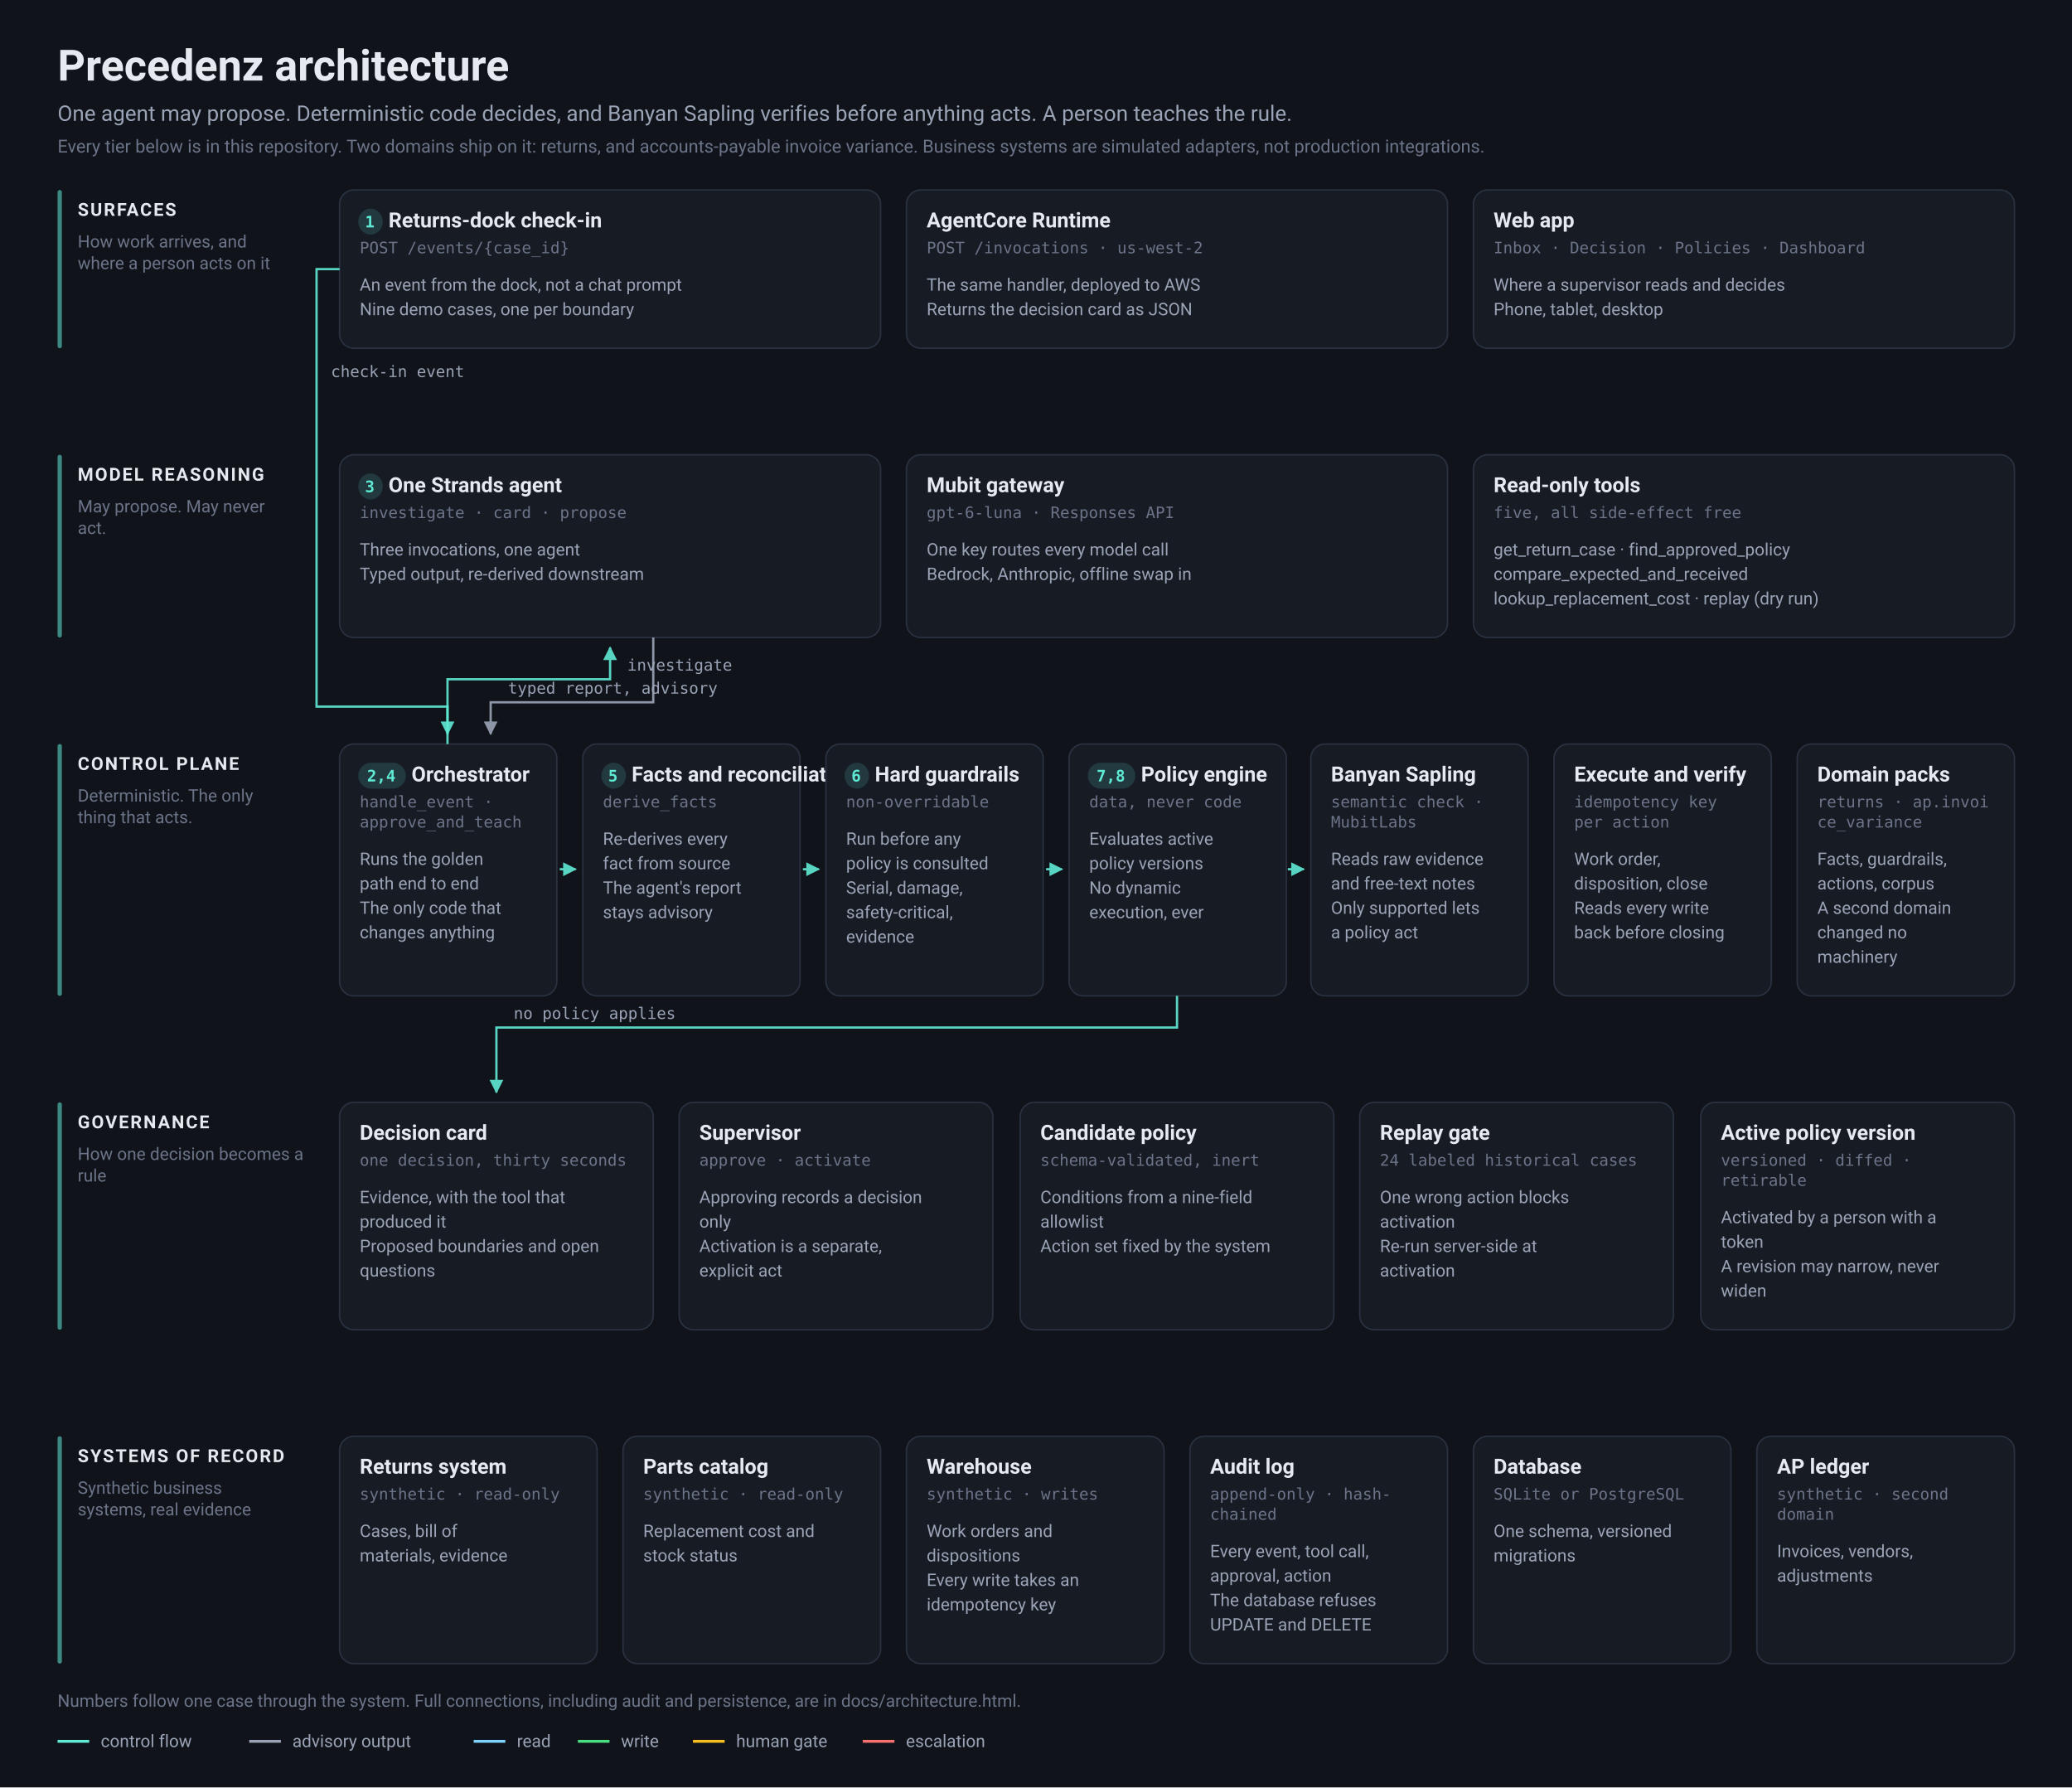
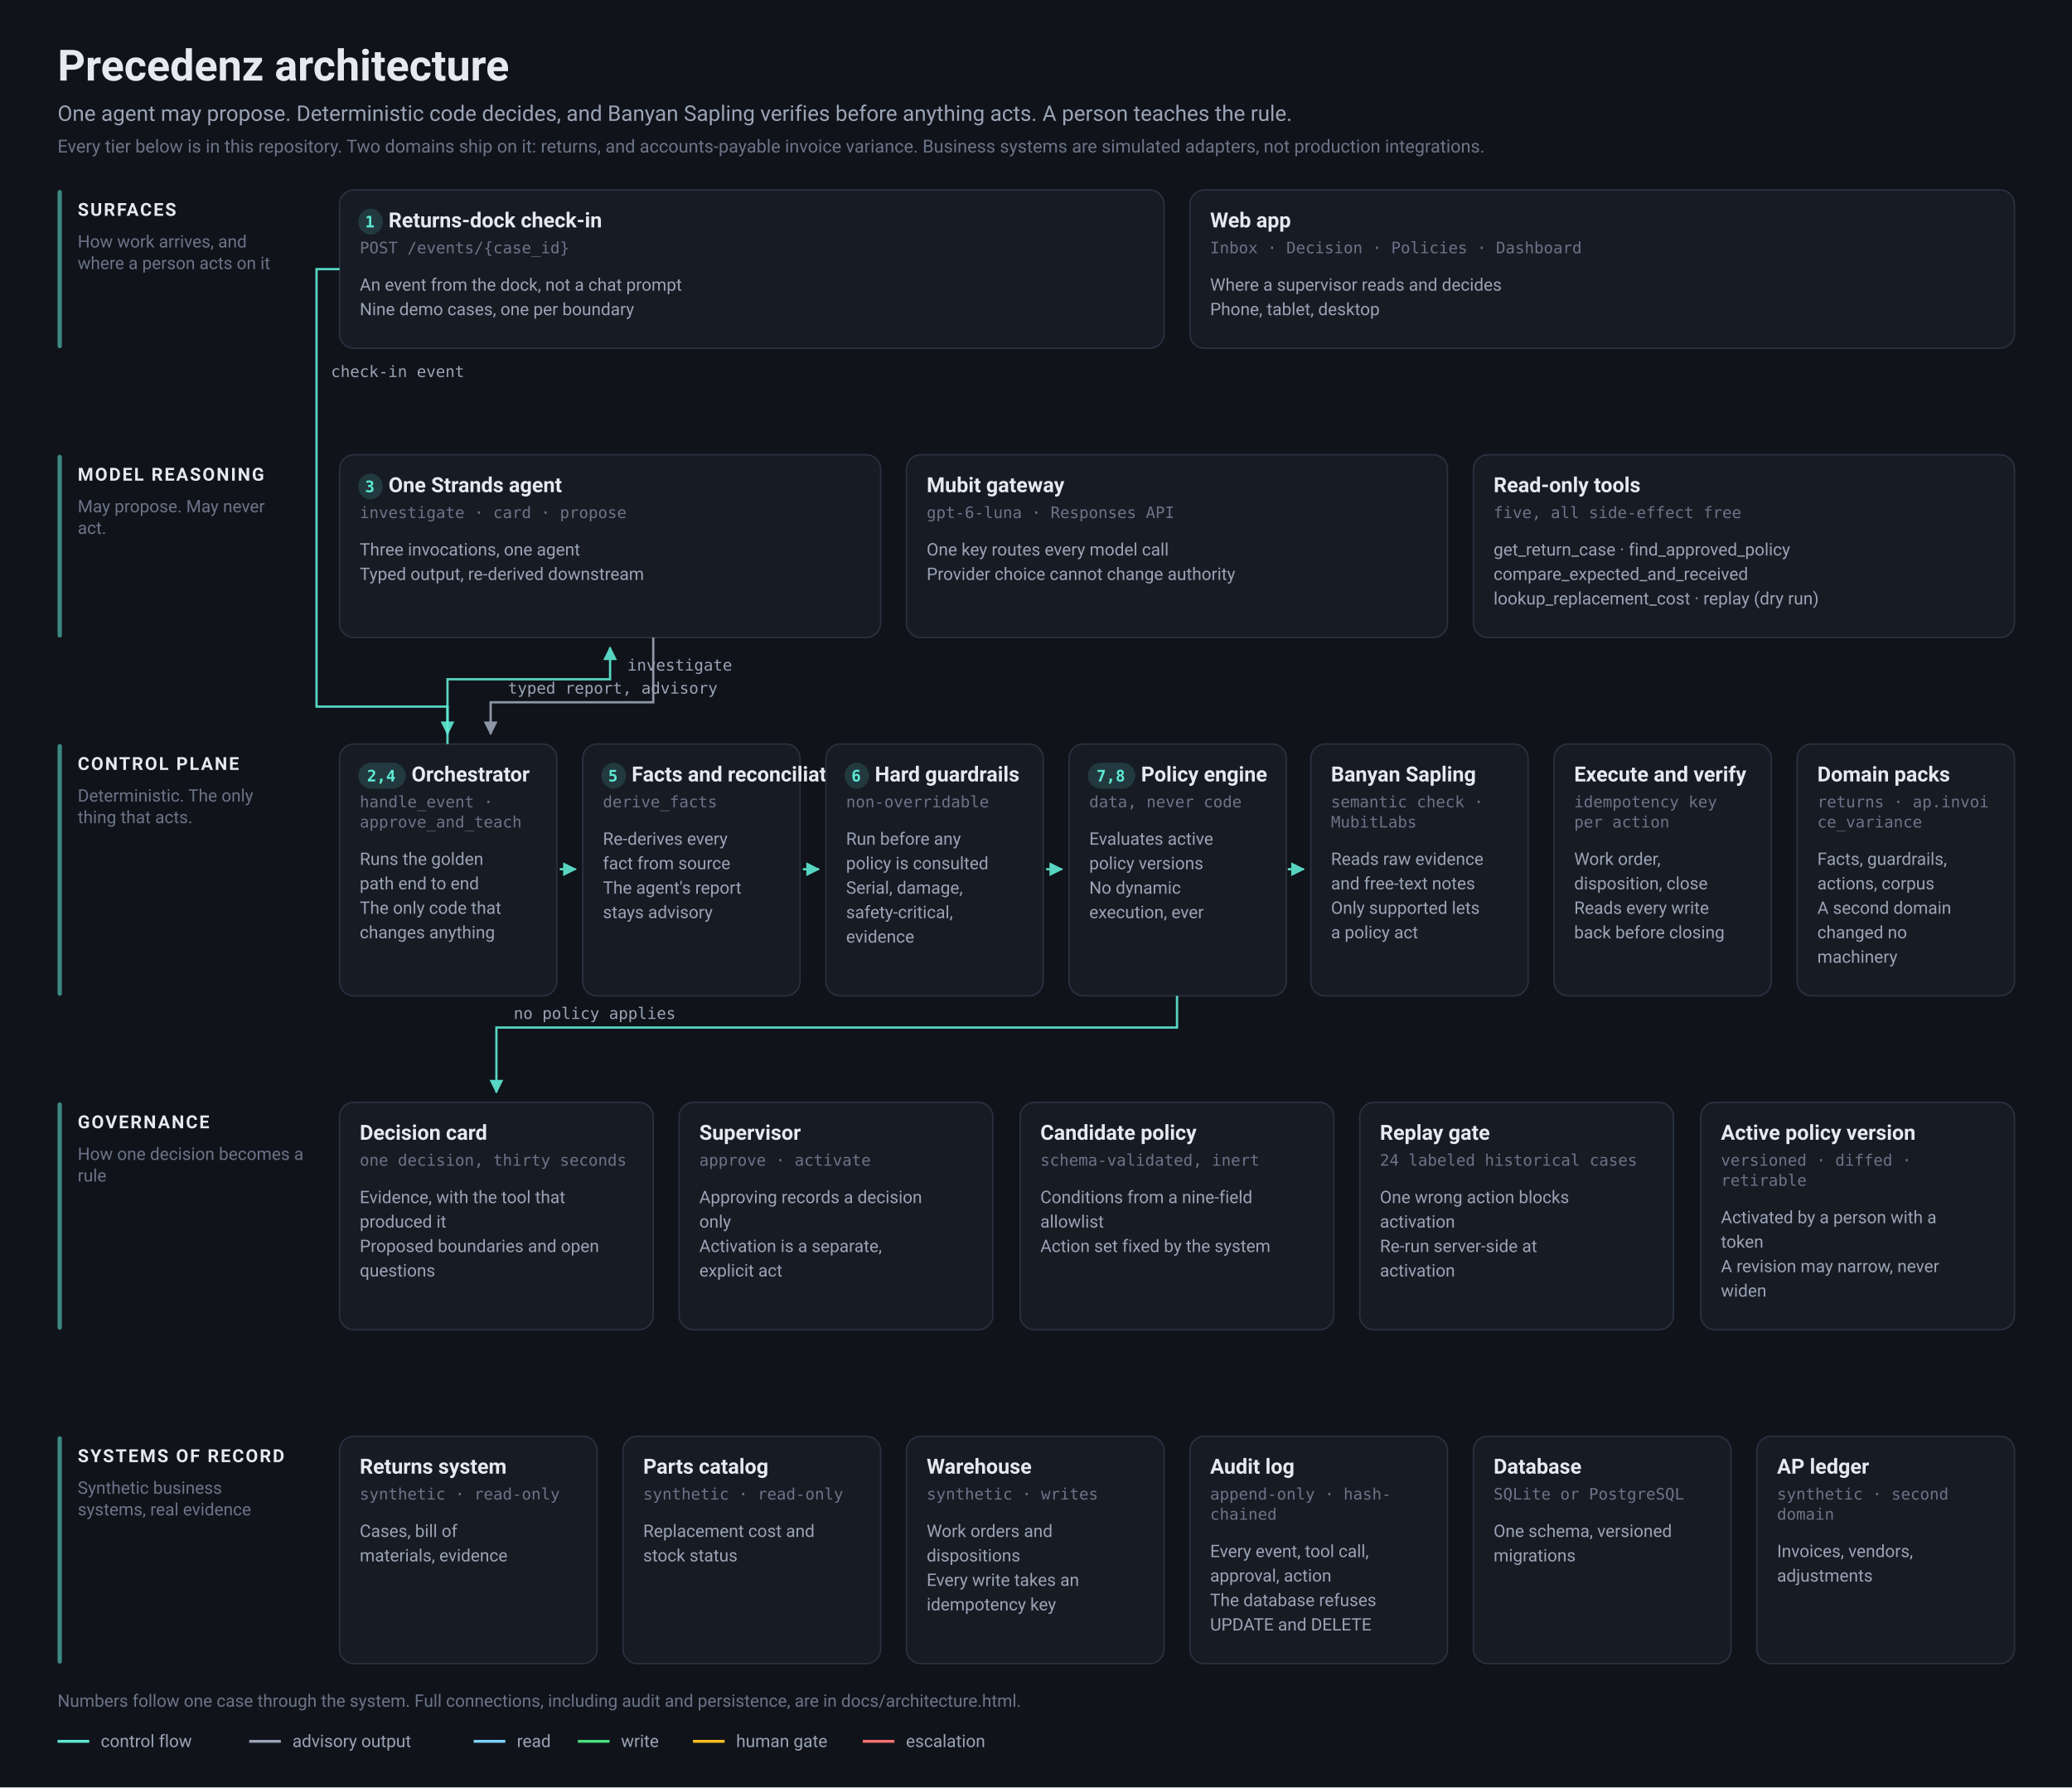
<svg xmlns="http://www.w3.org/2000/svg" width="1440" height="1242" viewBox="0 0 1440 1242" font-family="-apple-system, BlinkMacSystemFont, 'Segoe UI', Roboto, Helvetica, Arial, sans-serif">
  <defs>
    <marker id="arrow-4ade80" viewBox="0 0 10 10" refX="9" refY="5" markerWidth="6" markerHeight="6" orient="auto-start-reverse">
      <path d="M 0 0 L 10 5 L 0 10 z" fill="#4ade80" />
    </marker>
    <marker id="arrow-4b5468" viewBox="0 0 10 10" refX="9" refY="5" markerWidth="6" markerHeight="6" orient="auto-start-reverse">
      <path d="M 0 0 L 10 5 L 0 10 z" fill="#4b5468" />
    </marker>
    <marker id="arrow-5eead4" viewBox="0 0 10 10" refX="9" refY="5" markerWidth="6" markerHeight="6" orient="auto-start-reverse">
      <path d="M 0 0 L 10 5 L 0 10 z" fill="#5eead4" />
    </marker>
    <marker id="arrow-6b7488" viewBox="0 0 10 10" refX="9" refY="5" markerWidth="6" markerHeight="6" orient="auto-start-reverse">
      <path d="M 0 0 L 10 5 L 0 10 z" fill="#6b7488" />
    </marker>
    <marker id="arrow-7dd3fc" viewBox="0 0 10 10" refX="9" refY="5" markerWidth="6" markerHeight="6" orient="auto-start-reverse">
      <path d="M 0 0 L 10 5 L 0 10 z" fill="#7dd3fc" />
    </marker>
    <marker id="arrow-9aa4b6" viewBox="0 0 10 10" refX="9" refY="5" markerWidth="6" markerHeight="6" orient="auto-start-reverse">
      <path d="M 0 0 L 10 5 L 0 10 z" fill="#9aa4b6" />
    </marker>
    <marker id="arrow-f87171" viewBox="0 0 10 10" refX="9" refY="5" markerWidth="6" markerHeight="6" orient="auto-start-reverse">
      <path d="M 0 0 L 10 5 L 0 10 z" fill="#f87171" />
    </marker>
    <marker id="arrow-fbbf24" viewBox="0 0 10 10" refX="9" refY="5" markerWidth="6" markerHeight="6" orient="auto-start-reverse">
      <path d="M 0 0 L 10 5 L 0 10 z" fill="#fbbf24" />
    </marker>
  </defs>
  <rect width="1440" height="1242" fill="#10131a" />
  <style>.t{fill:#e6e9ef} .dim{fill:#9aa4b6} .faint{fill:#6b7488} .mono{font-family:ui-monospace,SFMono-Regular,Menlo,monospace}.edge-label{font-family:ui-monospace,SFMono-Regular,Menlo,monospace;font-size:11px;fill:#9aa4b6}</style>
  <text x="40" y="56" class="t" font-size="30" font-weight="700">Precedenz architecture</text>
  <text x="40" y="84" class="dim" font-size="15">One agent may propose. Deterministic code decides, and Banyan Sapling verifies before anything acts. A person teaches the rule.</text>
  <text x="40" y="106" class="faint" font-size="12.5">Every tier below is in this repository. Two domains ship on it: returns, and accounts-payable invoice variance. Business systems are simulated adapters, not production integrations.</text>
  <rect x="40" y="132" width="3" height="110" fill="#5eead4" opacity="0.55" rx="1.5" />
  <text x="54" y="150" class="t" font-size="12.5" font-weight="700" letter-spacing="1.1">SURFACES</text>
  <text x="54" y="172" class="faint" font-size="12">How work arrives, and</text>
  <text x="54" y="187" class="faint" font-size="12">where a person acts on it</text>
  <rect x="40" y="316" width="3" height="127" fill="#5eead4" opacity="0.55" rx="1.5" />
  <text x="54" y="334" class="t" font-size="12.5" font-weight="700" letter-spacing="1.1">MODEL REASONING</text>
  <text x="54" y="356" class="faint" font-size="12">May propose. May never</text>
  <text x="54" y="371" class="faint" font-size="12">act.</text>
  <rect x="40" y="517" width="3" height="175" fill="#5eead4" opacity="0.55" rx="1.5" />
  <text x="54" y="535" class="t" font-size="12.5" font-weight="700" letter-spacing="1.1">CONTROL PLANE</text>
  <text x="54" y="557" class="faint" font-size="12">Deterministic. The only</text>
  <text x="54" y="572" class="faint" font-size="12">thing that acts.</text>
  <rect x="40" y="766" width="3" height="158" fill="#5eead4" opacity="0.55" rx="1.5" />
  <text x="54" y="784" class="t" font-size="12.5" font-weight="700" letter-spacing="1.1">GOVERNANCE</text>
  <text x="54" y="806" class="faint" font-size="12">How one decision becomes a</text>
  <text x="54" y="821" class="faint" font-size="12">rule</text>
  <rect x="40" y="998" width="3" height="158" fill="#5eead4" opacity="0.55" rx="1.5" />
  <text x="54" y="1016" class="t" font-size="12.5" font-weight="700" letter-spacing="1.1">SYSTEMS OF RECORD</text>
  <text x="54" y="1038" class="faint" font-size="12">Synthetic business</text>
  <text x="54" y="1053" class="faint" font-size="12">systems, real evidence</text>
-   <rect x="236" y="132" width="376" height="110" rx="10" fill="#171b24" stroke="#2a3140" />
+   <rect x="236" y="132" width="573" height="110" rx="10" fill="#171b24" stroke="#2a3140" />
  <rect x="249" y="145" width="17" height="18" rx="9" fill="#5eead4" opacity="0.15" />
  <text x="257" y="158" text-anchor="middle" font-size="11" font-weight="700" fill="#5eead4" class="mono">1</text>
  <text x="270" y="158" class="t" font-size="14.5" font-weight="650">Returns-dock check-in</text>
  <text x="250" y="176" class="faint mono" font-size="11">POST /events/{case_id}</text>
  <text x="250" y="202" class="dim" font-size="12">An event from the dock, not a chat prompt</text>
  <text x="250" y="219" class="dim" font-size="12">Nine demo cases, one per boundary</text>
-   <rect x="630" y="132" width="376" height="110" rx="10" fill="#171b24" stroke="#2a3140" />
-   <text x="644" y="158" class="t" font-size="14.5" font-weight="650">AgentCore Runtime</text>
-   <text x="644" y="176" class="faint mono" font-size="11">POST /invocations · us-west-2</text>
-   <text x="644" y="202" class="dim" font-size="12">The same handler, deployed to AWS</text>
-   <text x="644" y="219" class="dim" font-size="12">Returns the decision card as JSON</text>
-   <rect x="1024" y="132" width="376" height="110" rx="10" fill="#171b24" stroke="#2a3140" />
-   <text x="1038" y="158" class="t" font-size="14.5" font-weight="650">Web app</text>
-   <text x="1038" y="176" class="faint mono" font-size="11">Inbox · Decision · Policies · Dashboard</text>
-   <text x="1038" y="202" class="dim" font-size="12">Where a supervisor reads and decides</text>
-   <text x="1038" y="219" class="dim" font-size="12">Phone, tablet, desktop</text>
+   <rect x="827" y="132" width="573" height="110" rx="10" fill="#171b24" stroke="#2a3140" />
+   <text x="841" y="158" class="t" font-size="14.5" font-weight="650">Web app</text>
+   <text x="841" y="176" class="faint mono" font-size="11">Inbox · Decision · Policies · Dashboard</text>
+   <text x="841" y="202" class="dim" font-size="12">Where a supervisor reads and decides</text>
+   <text x="841" y="219" class="dim" font-size="12">Phone, tablet, desktop</text>
  <rect x="236" y="316" width="376" height="127" rx="10" fill="#171b24" stroke="#2a3140" />
  <rect x="249" y="329" width="17" height="18" rx="9" fill="#5eead4" opacity="0.15" />
  <text x="257" y="342" text-anchor="middle" font-size="11" font-weight="700" fill="#5eead4" class="mono">3</text>
  <text x="270" y="342" class="t" font-size="14.5" font-weight="650">One Strands agent</text>
  <text x="250" y="360" class="faint mono" font-size="11">investigate · card · propose</text>
  <text x="250" y="386" class="dim" font-size="12">Three invocations, one agent</text>
  <text x="250" y="403" class="dim" font-size="12">Typed output, re-derived downstream</text>
  <rect x="630" y="316" width="376" height="127" rx="10" fill="#171b24" stroke="#2a3140" />
  <text x="644" y="342" class="t" font-size="14.5" font-weight="650">Mubit gateway</text>
  <text x="644" y="360" class="faint mono" font-size="11">gpt-6-luna · Responses API</text>
  <text x="644" y="386" class="dim" font-size="12">One key routes every model call</text>
-   <text x="644" y="403" class="dim" font-size="12">Bedrock, Anthropic, offline swap in</text>
+   <text x="644" y="403" class="dim" font-size="12">Provider choice cannot change authority</text>
  <rect x="1024" y="316" width="376" height="127" rx="10" fill="#171b24" stroke="#2a3140" />
  <text x="1038" y="342" class="t" font-size="14.5" font-weight="650">Read-only tools</text>
  <text x="1038" y="360" class="faint mono" font-size="11">five, all side-effect free</text>
  <text x="1038" y="386" class="dim" font-size="12">get_return_case · find_approved_policy</text>
  <text x="1038" y="403" class="dim" font-size="12">compare_expected_and_received</text>
  <text x="1038" y="420" class="dim" font-size="12">lookup_replacement_cost · replay (dry run)</text>
  <rect x="236" y="517" width="151" height="175" rx="10" fill="#171b24" stroke="#2a3140" />
  <rect x="249" y="530" width="33" height="18" rx="9" fill="#5eead4" opacity="0.15" />
  <text x="265" y="543" text-anchor="middle" font-size="11" font-weight="700" fill="#5eead4" class="mono">2,4</text>
  <text x="286" y="543" class="t" font-size="14.5" font-weight="650">Orchestrator</text>
  <text x="250" y="561" class="faint mono" font-size="11">handle_event ·</text>
  <text x="250" y="575" class="faint mono" font-size="11">approve_and_teach</text>
  <text x="250" y="601" class="dim" font-size="12">Runs the golden</text>
  <text x="250" y="618" class="dim" font-size="12">path end to end</text>
  <text x="250" y="635" class="dim" font-size="12">The only code that</text>
  <text x="250" y="652" class="dim" font-size="12">changes anything</text>
  <rect x="405" y="517" width="151" height="175" rx="10" fill="#171b24" stroke="#2a3140" />
  <rect x="418" y="530" width="17" height="18" rx="9" fill="#5eead4" opacity="0.15" />
  <text x="426" y="543" text-anchor="middle" font-size="11" font-weight="700" fill="#5eead4" class="mono">5</text>
  <text x="439" y="543" class="t" font-size="14.5" font-weight="650">Facts and reconciliation</text>
  <text x="419" y="561" class="faint mono" font-size="11">derive_facts</text>
  <text x="419" y="587" class="dim" font-size="12">Re-derives every</text>
  <text x="419" y="604" class="dim" font-size="12">fact from source</text>
  <text x="419" y="621" class="dim" font-size="12">The agent's report</text>
  <text x="419" y="638" class="dim" font-size="12">stays advisory</text>
  <rect x="574" y="517" width="151" height="175" rx="10" fill="#171b24" stroke="#2a3140" />
  <rect x="587" y="530" width="17" height="18" rx="9" fill="#5eead4" opacity="0.15" />
  <text x="595" y="543" text-anchor="middle" font-size="11" font-weight="700" fill="#5eead4" class="mono">6</text>
  <text x="608" y="543" class="t" font-size="14.5" font-weight="650">Hard guardrails</text>
  <text x="588" y="561" class="faint mono" font-size="11">non-overridable</text>
  <text x="588" y="587" class="dim" font-size="12">Run before any</text>
  <text x="588" y="604" class="dim" font-size="12">policy is consulted</text>
  <text x="588" y="621" class="dim" font-size="12">Serial, damage,</text>
  <text x="588" y="638" class="dim" font-size="12">safety-critical,</text>
  <text x="588" y="655" class="dim" font-size="12">evidence</text>
  <rect x="743" y="517" width="151" height="175" rx="10" fill="#171b24" stroke="#2a3140" />
  <rect x="756" y="530" width="33" height="18" rx="9" fill="#5eead4" opacity="0.15" />
  <text x="772" y="543" text-anchor="middle" font-size="11" font-weight="700" fill="#5eead4" class="mono">7,8</text>
  <text x="793" y="543" class="t" font-size="14.5" font-weight="650">Policy engine</text>
  <text x="757" y="561" class="faint mono" font-size="11">data, never code</text>
  <text x="757" y="587" class="dim" font-size="12">Evaluates active</text>
  <text x="757" y="604" class="dim" font-size="12">policy versions</text>
  <text x="757" y="621" class="dim" font-size="12">No dynamic</text>
  <text x="757" y="638" class="dim" font-size="12">execution, ever</text>
  <rect x="911" y="517" width="151" height="175" rx="10" fill="#171b24" stroke="#2a3140" />
  <text x="925" y="543" class="t" font-size="14.5" font-weight="650">Banyan Sapling</text>
  <text x="925" y="561" class="faint mono" font-size="11">semantic check ·</text>
  <text x="925" y="575" class="faint mono" font-size="11">MubitLabs</text>
  <text x="925" y="601" class="dim" font-size="12">Reads raw evidence</text>
  <text x="925" y="618" class="dim" font-size="12">and free-text notes</text>
  <text x="925" y="635" class="dim" font-size="12">Only supported lets</text>
  <text x="925" y="652" class="dim" font-size="12">a policy act</text>
  <rect x="1080" y="517" width="151" height="175" rx="10" fill="#171b24" stroke="#2a3140" />
  <text x="1094" y="543" class="t" font-size="14.5" font-weight="650">Execute and verify</text>
  <text x="1094" y="561" class="faint mono" font-size="11">idempotency key</text>
  <text x="1094" y="575" class="faint mono" font-size="11">per action</text>
  <text x="1094" y="601" class="dim" font-size="12">Work order,</text>
  <text x="1094" y="618" class="dim" font-size="12">disposition, close</text>
  <text x="1094" y="635" class="dim" font-size="12">Reads every write</text>
  <text x="1094" y="652" class="dim" font-size="12">back before closing</text>
  <rect x="1249" y="517" width="151" height="175" rx="10" fill="#171b24" stroke="#2a3140" />
  <text x="1263" y="543" class="t" font-size="14.5" font-weight="650">Domain packs</text>
  <text x="1263" y="561" class="faint mono" font-size="11">returns · ap.invoi</text>
  <text x="1263" y="575" class="faint mono" font-size="11">ce_variance</text>
  <text x="1263" y="601" class="dim" font-size="12">Facts, guardrails,</text>
  <text x="1263" y="618" class="dim" font-size="12">actions, corpus</text>
  <text x="1263" y="635" class="dim" font-size="12">A second domain</text>
  <text x="1263" y="652" class="dim" font-size="12">changed no</text>
  <text x="1263" y="669" class="dim" font-size="12">machinery</text>
  <rect x="236" y="766" width="218" height="158" rx="10" fill="#171b24" stroke="#2a3140" />
  <text x="250" y="792" class="t" font-size="14.5" font-weight="650">Decision card</text>
  <text x="250" y="810" class="faint mono" font-size="11">one decision, thirty seconds</text>
  <text x="250" y="836" class="dim" font-size="12">Evidence, with the tool that</text>
  <text x="250" y="853" class="dim" font-size="12">produced it</text>
  <text x="250" y="870" class="dim" font-size="12">Proposed boundaries and open</text>
  <text x="250" y="887" class="dim" font-size="12">questions</text>
  <rect x="472" y="766" width="218" height="158" rx="10" fill="#171b24" stroke="#2a3140" />
  <text x="486" y="792" class="t" font-size="14.5" font-weight="650">Supervisor</text>
  <text x="486" y="810" class="faint mono" font-size="11">approve · activate</text>
  <text x="486" y="836" class="dim" font-size="12">Approving records a decision</text>
  <text x="486" y="853" class="dim" font-size="12">only</text>
  <text x="486" y="870" class="dim" font-size="12">Activation is a separate,</text>
  <text x="486" y="887" class="dim" font-size="12">explicit act</text>
  <rect x="709" y="766" width="218" height="158" rx="10" fill="#171b24" stroke="#2a3140" />
  <text x="723" y="792" class="t" font-size="14.5" font-weight="650">Candidate policy</text>
  <text x="723" y="810" class="faint mono" font-size="11">schema-validated, inert</text>
  <text x="723" y="836" class="dim" font-size="12">Conditions from a nine-field</text>
  <text x="723" y="853" class="dim" font-size="12">allowlist</text>
  <text x="723" y="870" class="dim" font-size="12">Action set fixed by the system</text>
  <rect x="945" y="766" width="218" height="158" rx="10" fill="#171b24" stroke="#2a3140" />
  <text x="959" y="792" class="t" font-size="14.5" font-weight="650">Replay gate</text>
  <text x="959" y="810" class="faint mono" font-size="11">24 labeled historical cases</text>
  <text x="959" y="836" class="dim" font-size="12">One wrong action blocks</text>
  <text x="959" y="853" class="dim" font-size="12">activation</text>
  <text x="959" y="870" class="dim" font-size="12">Re-run server-side at</text>
  <text x="959" y="887" class="dim" font-size="12">activation</text>
  <rect x="1182" y="766" width="218" height="158" rx="10" fill="#171b24" stroke="#2a3140" />
  <text x="1196" y="792" class="t" font-size="14.5" font-weight="650">Active policy version</text>
  <text x="1196" y="810" class="faint mono" font-size="11">versioned · diffed ·</text>
  <text x="1196" y="824" class="faint mono" font-size="11">retirable</text>
  <text x="1196" y="850" class="dim" font-size="12">Activated by a person with a</text>
  <text x="1196" y="867" class="dim" font-size="12">token</text>
  <text x="1196" y="884" class="dim" font-size="12">A revision may narrow, never</text>
  <text x="1196" y="901" class="dim" font-size="12">widen</text>
  <rect x="236" y="998" width="179" height="158" rx="10" fill="#171b24" stroke="#2a3140" />
  <text x="250" y="1024" class="t" font-size="14.5" font-weight="650">Returns system</text>
  <text x="250" y="1042" class="faint mono" font-size="11">synthetic · read-only</text>
  <text x="250" y="1068" class="dim" font-size="12">Cases, bill of</text>
  <text x="250" y="1085" class="dim" font-size="12">materials, evidence</text>
  <rect x="433" y="998" width="179" height="158" rx="10" fill="#171b24" stroke="#2a3140" />
  <text x="447" y="1024" class="t" font-size="14.5" font-weight="650">Parts catalog</text>
  <text x="447" y="1042" class="faint mono" font-size="11">synthetic · read-only</text>
  <text x="447" y="1068" class="dim" font-size="12">Replacement cost and</text>
  <text x="447" y="1085" class="dim" font-size="12">stock status</text>
  <rect x="630" y="998" width="179" height="158" rx="10" fill="#171b24" stroke="#2a3140" />
  <text x="644" y="1024" class="t" font-size="14.5" font-weight="650">Warehouse</text>
  <text x="644" y="1042" class="faint mono" font-size="11">synthetic · writes</text>
  <text x="644" y="1068" class="dim" font-size="12">Work orders and</text>
  <text x="644" y="1085" class="dim" font-size="12">dispositions</text>
  <text x="644" y="1102" class="dim" font-size="12">Every write takes an</text>
  <text x="644" y="1119" class="dim" font-size="12">idempotency key</text>
  <rect x="827" y="998" width="179" height="158" rx="10" fill="#171b24" stroke="#2a3140" />
  <text x="841" y="1024" class="t" font-size="14.5" font-weight="650">Audit log</text>
  <text x="841" y="1042" class="faint mono" font-size="11">append-only · hash-</text>
  <text x="841" y="1056" class="faint mono" font-size="11">chained</text>
  <text x="841" y="1082" class="dim" font-size="12">Every event, tool call,</text>
  <text x="841" y="1099" class="dim" font-size="12">approval, action</text>
  <text x="841" y="1116" class="dim" font-size="12">The database refuses</text>
  <text x="841" y="1133" class="dim" font-size="12">UPDATE and DELETE</text>
  <rect x="1024" y="998" width="179" height="158" rx="10" fill="#171b24" stroke="#2a3140" />
  <text x="1038" y="1024" class="t" font-size="14.5" font-weight="650">Database</text>
  <text x="1038" y="1042" class="faint mono" font-size="11">SQLite or PostgreSQL</text>
  <text x="1038" y="1068" class="dim" font-size="12">One schema, versioned</text>
  <text x="1038" y="1085" class="dim" font-size="12">migrations</text>
  <rect x="1221" y="998" width="179" height="158" rx="10" fill="#171b24" stroke="#2a3140" />
  <text x="1235" y="1024" class="t" font-size="14.5" font-weight="650">AP ledger</text>
  <text x="1235" y="1042" class="faint mono" font-size="11">synthetic · second</text>
  <text x="1235" y="1056" class="faint mono" font-size="11">domain</text>
  <text x="1235" y="1082" class="dim" font-size="12">Invoices, vendors,</text>
  <text x="1235" y="1099" class="dim" font-size="12">adjustments</text>
  <path d="M 236 187 H 220 V 491 H 311 V 510" fill="none" stroke="#5eead4" stroke-width="1.6" marker-end="url(#arrow-5eead4)" opacity="0.9" />
  <text x="230" y="262" class="edge-label">check-in event</text>
  <path d="M 311 517 V 472 H 424 V 450" fill="none" stroke="#5eead4" stroke-width="1.6" marker-end="url(#arrow-5eead4)" opacity="0.9" />
  <text x="436" y="466" class="edge-label">investigate</text>
  <path d="M 454 443 V 488 H 341 V 510" fill="none" stroke="#9aa4b6" stroke-width="1.6" marker-end="url(#arrow-9aa4b6)" opacity="0.9" />
  <text x="353" y="482" class="edge-label">typed report, advisory</text>
  <path d="M 389 604 H 400" fill="none" stroke="#5eead4" stroke-width="1.6" marker-end="url(#arrow-5eead4)" opacity="0.9" />
  <path d="M 558 604 H 569" fill="none" stroke="#5eead4" stroke-width="1.6" marker-end="url(#arrow-5eead4)" opacity="0.9" />
  <path d="M 727 604 H 738" fill="none" stroke="#5eead4" stroke-width="1.6" marker-end="url(#arrow-5eead4)" opacity="0.9" />
  <path d="M 895 604 H 906" fill="none" stroke="#5eead4" stroke-width="1.6" marker-end="url(#arrow-5eead4)" opacity="0.9" />
  <path d="M 818 692 V 714 H 345 V 759" fill="none" stroke="#5eead4" stroke-width="1.6" marker-end="url(#arrow-5eead4)" opacity="0.9" />
  <text x="357" y="708" class="edge-label">no policy applies</text>
  <text x="40" y="1186" class="faint" font-size="12">Numbers follow one case through the system. Full connections, including audit and persistence, are in docs/architecture.html.</text>
  <line x1="40" y1="1210" x2="62" y2="1210" stroke="#5eead4" stroke-width="2" />
  <text x="70" y="1214" class="dim" font-size="12">control flow</text>
  <line x1="173.2" y1="1210" x2="195.2" y2="1210" stroke="#9aa4b6" stroke-width="2" />
  <text x="203.2" y="1214" class="dim" font-size="12">advisory output</text>
  <line x1="329.2" y1="1210" x2="351.2" y2="1210" stroke="#7dd3fc" stroke-width="2" />
  <text x="359.2" y="1214" class="dim" font-size="12">read</text>
  <line x1="401.6" y1="1210" x2="423.6" y2="1210" stroke="#4ade80" stroke-width="2" />
  <text x="431.6" y="1214" class="dim" font-size="12">write</text>
  <line x1="481.6" y1="1210" x2="503.6" y2="1210" stroke="#fbbf24" stroke-width="2" />
  <text x="511.6" y="1214" class="dim" font-size="12">human gate</text>
  <line x1="599.6" y1="1210" x2="621.6" y2="1210" stroke="#f87171" stroke-width="2" />
  <text x="629.6" y="1214" class="dim" font-size="12">escalation</text>
</svg>
